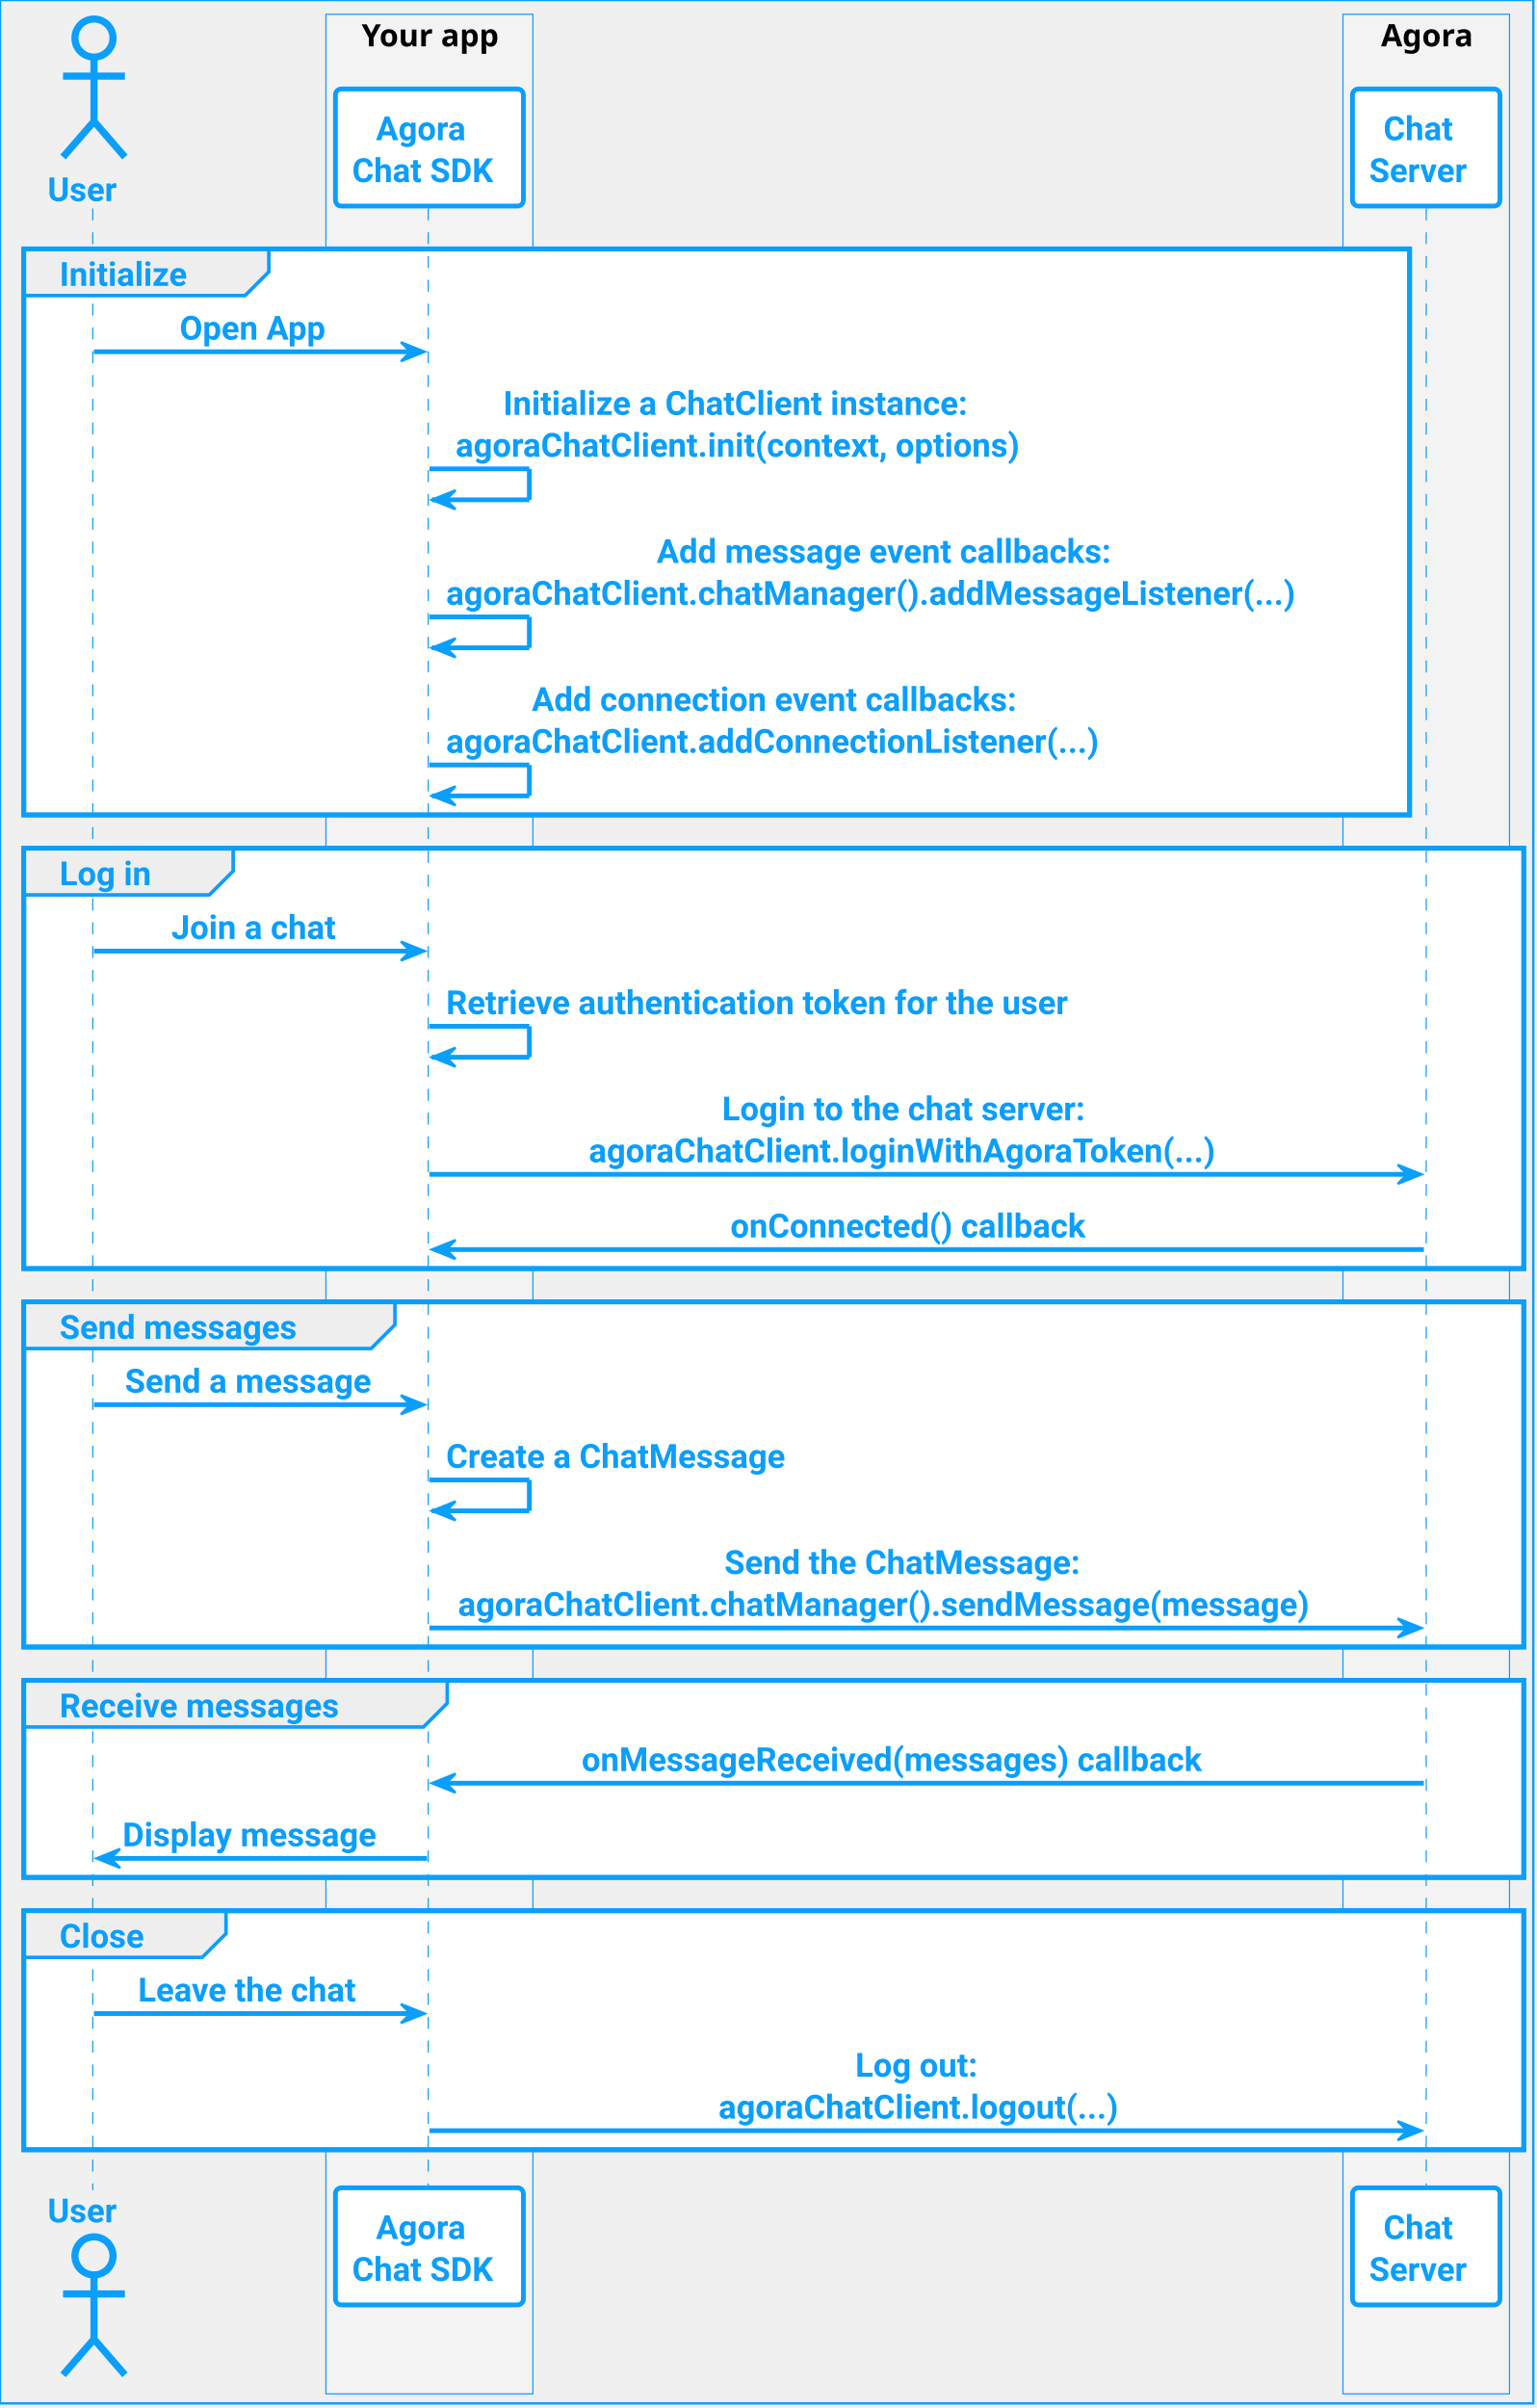
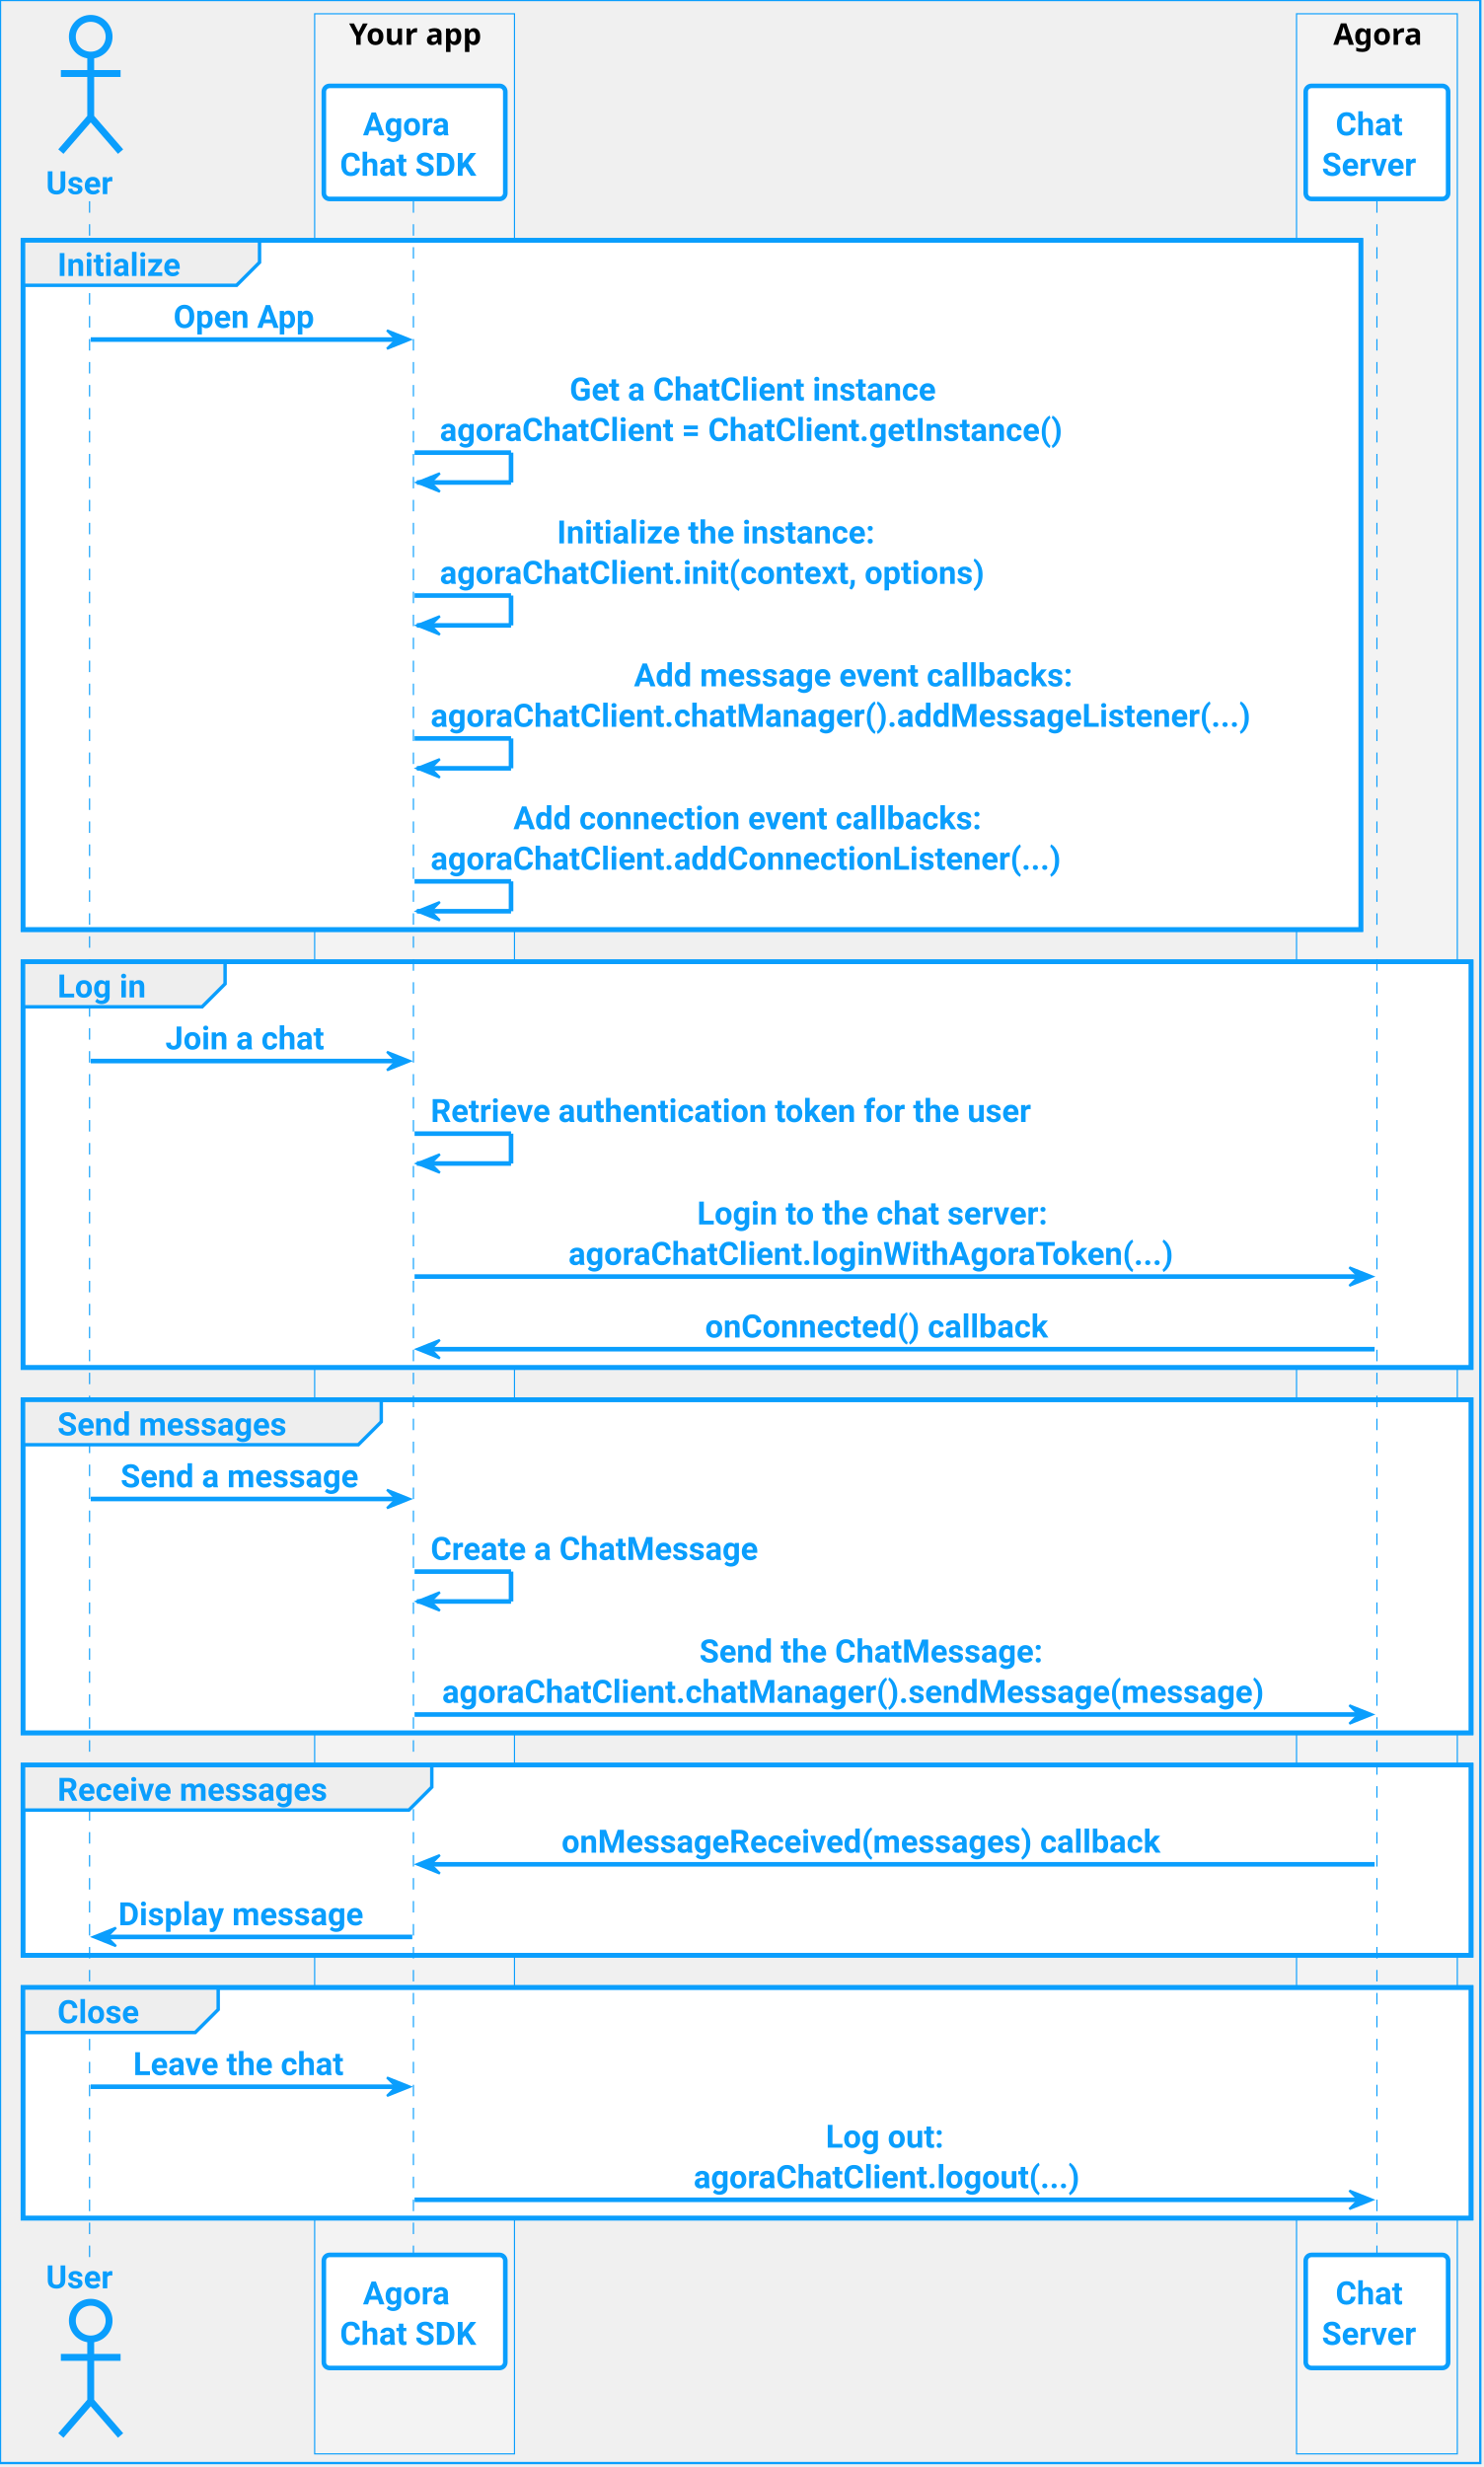
- <svg xmlns="http://www.w3.org/2000/svg" contentStyleType="text/css" height="1012px" preserveAspectRatio="none" style="width:646px;height:1012px;" version="1.1" viewBox="0 0 646 1012" width="646px" zoomAndPan="magnify">
+ <svg xmlns="http://www.w3.org/2000/svg" contentStyleType="text/css" height="1074px" preserveAspectRatio="none" style="width:646px;height:1074px;" version="1.1" viewBox="0 0 646 1074" width="646px" zoomAndPan="magnify">
  <defs />
  <g>
-     <rect fill="none" height="1010.062" style="stroke:#0A9EFD;stroke-width:1.0;" width="644.5" x="0" y="0" />
-     <rect fill="#F3F3F3" height="1000.062" style="stroke:#0A9EFD;stroke-width:0.5;" width="87" x="137" y="6" />
+     <rect fill="none" height="1072.281" style="stroke:#0A9EFD;stroke-width:1.0;" width="644.5" x="0" y="0" />
+     <rect fill="#F3F3F3" height="1062.281" style="stroke:#0A9EFD;stroke-width:0.5;" width="87" x="137" y="6" />
    <text fill="#000000" font-family="sans-serif" font-size="13" font-weight="bold" lengthAdjust="spacing" textLength="57" x="152" y="19.495">Your app</text>
-     <rect fill="#F3F3F3" height="1000.062" style="stroke:#0A9EFD;stroke-width:0.5;" width="70" x="564.5" y="6" />
+     <rect fill="#F3F3F3" height="1062.281" style="stroke:#0A9EFD;stroke-width:0.5;" width="70" x="564.5" y="6" />
    <text fill="#000000" font-family="sans-serif" font-size="13" font-weight="bold" lengthAdjust="spacing" textLength="38" x="580.5" y="19.495">Agora</text>
-     <rect fill="#FFFFFF" height="237.875" style="stroke:#0A9EFD;stroke-width:2.0;" width="582.5" x="10" y="104.609" />
-     <rect fill="#FFFFFF" height="176.656" style="stroke:#0A9EFD;stroke-width:2.0;" width="630.5" x="10" y="356.484" />
-     <rect fill="#FFFFFF" height="145.047" style="stroke:#0A9EFD;stroke-width:2.0;" width="630.5" x="10" y="547.141" />
-     <rect fill="#FFFFFF" height="82.828" style="stroke:#0A9EFD;stroke-width:2.0;" width="630.5" x="10" y="706.188" />
-     <rect fill="#FFFFFF" height="100.438" style="stroke:#0A9EFD;stroke-width:2.0;" width="630.5" x="10" y="803.016" />
-     <line style="stroke:#0A9EFD;stroke-width:0.5;stroke-dasharray:5.0,5.0;" x1="39" x2="39" y1="87.609" y2="920.453" />
-     <line style="stroke:#0A9EFD;stroke-width:0.5;stroke-dasharray:5.0,5.0;" x1="180" x2="180" y1="87.609" y2="920.453" />
-     <line style="stroke:#0A9EFD;stroke-width:0.5;stroke-dasharray:5.0,5.0;" x1="599.5" x2="599.5" y1="87.609" y2="920.453" />
+     <rect fill="#FFFFFF" height="300.094" style="stroke:#0A9EFD;stroke-width:2.0;" width="582.5" x="10" y="104.609" />
+     <rect fill="#FFFFFF" height="176.656" style="stroke:#0A9EFD;stroke-width:2.0;" width="630.5" x="10" y="418.703" />
+     <rect fill="#FFFFFF" height="145.047" style="stroke:#0A9EFD;stroke-width:2.0;" width="630.5" x="10" y="609.359" />
+     <rect fill="#FFFFFF" height="82.828" style="stroke:#0A9EFD;stroke-width:2.0;" width="630.5" x="10" y="768.406" />
+     <rect fill="#FFFFFF" height="100.438" style="stroke:#0A9EFD;stroke-width:2.0;" width="630.5" x="10" y="865.234" />
+     <line style="stroke:#0A9EFD;stroke-width:0.5;stroke-dasharray:5.0,5.0;" x1="39" x2="39" y1="87.609" y2="982.672" />
+     <line style="stroke:#0A9EFD;stroke-width:0.5;stroke-dasharray:5.0,5.0;" x1="180" x2="180" y1="87.609" y2="982.672" />
+     <line style="stroke:#0A9EFD;stroke-width:0.5;stroke-dasharray:5.0,5.0;" x1="599.5" x2="599.5" y1="87.609" y2="982.672" />
    <text fill="#0A9EFD" font-family="Roboto" font-size="14" font-weight="bold" lengthAdjust="spacing" textLength="33" x="20" y="84.533">User</text>
    <ellipse cx="39.5" cy="16" fill="none" rx="8" ry="8" style="stroke:#0A9EFD;stroke-width:3.0;" />
    <path d="M39.5,24 L39.5,51 M26.5,32 L52.5,32 M39.5,51 L26.5,66 M39.5,51 L52.5,66 " fill="none" style="stroke:#0A9EFD;stroke-width:3.0;" />
-     <text fill="#0A9EFD" font-family="Roboto" font-size="14" font-weight="bold" lengthAdjust="spacing" textLength="33" x="20" y="933.986">User</text>
-     <ellipse cx="39.5" cy="948.062" fill="none" rx="8" ry="8" style="stroke:#0A9EFD;stroke-width:3.0;" />
-     <path d="M39.5,956.062 L39.5,983.062 M26.5,964.062 L52.5,964.062 M39.5,983.062 L26.5,998.062 M39.5,983.062 L52.5,998.062 " fill="none" style="stroke:#0A9EFD;stroke-width:3.0;" />
+     <text fill="#0A9EFD" font-family="Roboto" font-size="14" font-weight="bold" lengthAdjust="spacing" textLength="33" x="20" y="996.205">User</text>
+     <ellipse cx="39.5" cy="1010.281" fill="none" rx="8" ry="8" style="stroke:#0A9EFD;stroke-width:3.0;" />
+     <path d="M39.5,1018.281 L39.5,1045.281 M26.5,1026.281 L52.5,1026.281 M39.5,1045.281 L26.5,1060.281 M39.5,1045.281 L52.5,1060.281 " fill="none" style="stroke:#0A9EFD;stroke-width:3.0;" />
    <rect fill="#FFFFFF" height="49.219" rx="2.5" ry="2.5" style="stroke:#0A9EFD;stroke-width:2.0;" width="79" x="141" y="37.391" />
    <text fill="#0A9EFD" font-family="Roboto" font-size="14" font-weight="bold" lengthAdjust="spacing" textLength="41" x="158" y="58.924">Agora</text>
    <text fill="#0A9EFD" font-family="Roboto" font-size="14" font-weight="bold" lengthAdjust="spacing" textLength="65" x="148" y="76.533">Chat SDK</text>
-     <rect fill="#FFFFFF" height="49.219" rx="2.5" ry="2.5" style="stroke:#0A9EFD;stroke-width:2.0;" width="79" x="141" y="919.453" />
-     <text fill="#0A9EFD" font-family="Roboto" font-size="14" font-weight="bold" lengthAdjust="spacing" textLength="41" x="158" y="940.986">Agora</text>
-     <text fill="#0A9EFD" font-family="Roboto" font-size="14" font-weight="bold" lengthAdjust="spacing" textLength="65" x="148" y="958.596">Chat SDK</text>
+     <rect fill="#FFFFFF" height="49.219" rx="2.5" ry="2.5" style="stroke:#0A9EFD;stroke-width:2.0;" width="79" x="141" y="981.672" />
+     <text fill="#0A9EFD" font-family="Roboto" font-size="14" font-weight="bold" lengthAdjust="spacing" textLength="41" x="158" y="1003.205">Agora</text>
+     <text fill="#0A9EFD" font-family="Roboto" font-size="14" font-weight="bold" lengthAdjust="spacing" textLength="65" x="148" y="1020.814">Chat SDK</text>
    <rect fill="#FFFFFF" height="49.219" rx="2.5" ry="2.5" style="stroke:#0A9EFD;stroke-width:2.0;" width="62" x="568.5" y="37.391" />
    <text fill="#0A9EFD" font-family="Roboto" font-size="14" font-weight="bold" lengthAdjust="spacing" textLength="32" x="581.5" y="58.924">Chat</text>
    <text fill="#0A9EFD" font-family="Roboto" font-size="14" font-weight="bold" lengthAdjust="spacing" textLength="48" x="575.5" y="76.533">Server</text>
-     <rect fill="#FFFFFF" height="49.219" rx="2.5" ry="2.5" style="stroke:#0A9EFD;stroke-width:2.0;" width="62" x="568.5" y="919.453" />
-     <text fill="#0A9EFD" font-family="Roboto" font-size="14" font-weight="bold" lengthAdjust="spacing" textLength="32" x="581.5" y="940.986">Chat</text>
-     <text fill="#0A9EFD" font-family="Roboto" font-size="14" font-weight="bold" lengthAdjust="spacing" textLength="48" x="575.5" y="958.596">Server</text>
+     <rect fill="#FFFFFF" height="49.219" rx="2.5" ry="2.5" style="stroke:#0A9EFD;stroke-width:2.0;" width="62" x="568.5" y="981.672" />
+     <text fill="#0A9EFD" font-family="Roboto" font-size="14" font-weight="bold" lengthAdjust="spacing" textLength="32" x="581.5" y="1003.205">Chat</text>
+     <text fill="#0A9EFD" font-family="Roboto" font-size="14" font-weight="bold" lengthAdjust="spacing" textLength="48" x="575.5" y="1020.814">Server</text>
    <path d="M10,104.609 L113,104.609 L113,114.219 L103,124.219 L10,124.219 L10,104.609 " fill="#EEEEEE" style="stroke:#0A9EFD;stroke-width:1.5;" />
-     <rect fill="none" height="237.875" style="stroke:#0A9EFD;stroke-width:2.0;" width="582.5" x="10" y="104.609" />
+     <rect fill="none" height="300.094" style="stroke:#0A9EFD;stroke-width:2.0;" width="582.5" x="10" y="104.609" />
    <text fill="#0A9EFD" font-family="Roboto" font-size="14" font-weight="bold" lengthAdjust="spacing" textLength="58" x="25" y="120.143">Initialize</text>
    <polygon fill="#0A9EFD" points="168.5,143.828,178.5,147.828,168.5,151.828,172.5,147.828" style="stroke:#0A9EFD;stroke-width:1.0;" />
    <line style="stroke:#0A9EFD;stroke-width:2.0;" x1="39.5" x2="174.5" y1="147.828" y2="147.828" />
    <text fill="#0A9EFD" font-family="Roboto" font-size="14" font-weight="bold" lengthAdjust="spacing" textLength="69" x="75.5" y="142.752">Open App</text>
    <line style="stroke:#0A9EFD;stroke-width:2.0;" x1="180.5" x2="222.5" y1="197.047" y2="197.047" />
    <line style="stroke:#0A9EFD;stroke-width:2.0;" x1="222.5" x2="222.5" y1="197.047" y2="210.047" />
    <line style="stroke:#0A9EFD;stroke-width:2.0;" x1="181.5" x2="222.5" y1="210.047" y2="210.047" />
    <polygon fill="#0A9EFD" points="191.5,206.047,181.5,210.047,191.5,214.047,187.5,210.047" style="stroke:#0A9EFD;stroke-width:1.0;" />
-     <text fill="#0A9EFD" font-family="Roboto" font-size="14" font-weight="bold" lengthAdjust="spacing" textLength="215" x="211.5" y="174.361">Initialize a ChatClient instance:</text>
-     <text fill="#0A9EFD" font-family="Roboto" font-size="14" font-weight="bold" lengthAdjust="spacing" textLength="263" x="191.5" y="191.971">agoraChatClient.init(context, options)</text>
+     <text fill="#0A9EFD" font-family="Roboto" font-size="14" font-weight="bold" lengthAdjust="spacing" textLength="178" x="248" y="174.361">Get a ChatClient instance</text>
+     <text fill="#0A9EFD" font-family="Roboto" font-size="14" font-weight="bold" lengthAdjust="spacing" textLength="299" x="191.5" y="191.971">agoraChatClient = ChatClient.getInstance()</text>
    <line style="stroke:#0A9EFD;stroke-width:2.0;" x1="180.5" x2="222.5" y1="259.266" y2="259.266" />
    <line style="stroke:#0A9EFD;stroke-width:2.0;" x1="222.5" x2="222.5" y1="259.266" y2="272.266" />
    <line style="stroke:#0A9EFD;stroke-width:2.0;" x1="181.5" x2="222.5" y1="272.266" y2="272.266" />
    <polygon fill="#0A9EFD" points="191.5,268.266,181.5,272.266,191.5,276.266,187.5,272.266" style="stroke:#0A9EFD;stroke-width:1.0;" />
-     <text fill="#0A9EFD" font-family="Roboto" font-size="14" font-weight="bold" lengthAdjust="spacing" textLength="212" x="276" y="236.58">Add message event callbacks:</text>
-     <text fill="#0A9EFD" font-family="Roboto" font-size="14" font-weight="bold" lengthAdjust="spacing" textLength="393" x="187.5" y="254.19">agoraChatClient.chatManager().addMessageListener(...)</text>
+     <text fill="#0A9EFD" font-family="Roboto" font-size="14" font-weight="bold" lengthAdjust="spacing" textLength="153" x="242.5" y="236.58">Initialize the instance:</text>
+     <text fill="#0A9EFD" font-family="Roboto" font-size="14" font-weight="bold" lengthAdjust="spacing" textLength="263" x="191.5" y="254.19">agoraChatClient.init(context, options)</text>
    <line style="stroke:#0A9EFD;stroke-width:2.0;" x1="180.5" x2="222.5" y1="321.484" y2="321.484" />
    <line style="stroke:#0A9EFD;stroke-width:2.0;" x1="222.5" x2="222.5" y1="321.484" y2="334.484" />
    <line style="stroke:#0A9EFD;stroke-width:2.0;" x1="181.5" x2="222.5" y1="334.484" y2="334.484" />
    <polygon fill="#0A9EFD" points="191.5,330.484,181.5,334.484,191.5,338.484,187.5,334.484" style="stroke:#0A9EFD;stroke-width:1.0;" />
-     <text fill="#0A9EFD" font-family="Roboto" font-size="14" font-weight="bold" lengthAdjust="spacing" textLength="228" x="223.5" y="298.799">Add connection event callbacks:</text>
-     <text fill="#0A9EFD" font-family="Roboto" font-size="14" font-weight="bold" lengthAdjust="spacing" textLength="304" x="187.5" y="316.408">agoraChatClient.addConnectionListener(...)</text>
-     <path d="M10,356.484 L98,356.484 L98,366.094 L88,376.094 L10,376.094 L10,356.484 " fill="#EEEEEE" style="stroke:#0A9EFD;stroke-width:1.5;" />
-     <rect fill="none" height="176.656" style="stroke:#0A9EFD;stroke-width:2.0;" width="630.5" x="10" y="356.484" />
-     <text fill="#0A9EFD" font-family="Roboto" font-size="14" font-weight="bold" lengthAdjust="spacing" textLength="43" x="25" y="372.018">Log in</text>
-     <polygon fill="#0A9EFD" points="168.5,395.703,178.5,399.703,168.5,403.703,172.5,399.703" style="stroke:#0A9EFD;stroke-width:1.0;" />
-     <line style="stroke:#0A9EFD;stroke-width:2.0;" x1="39.5" x2="174.5" y1="399.703" y2="399.703" />
-     <text fill="#0A9EFD" font-family="Roboto" font-size="14" font-weight="bold" lengthAdjust="spacing" textLength="76" x="72" y="394.627">Join a chat</text>
-     <line style="stroke:#0A9EFD;stroke-width:2.0;" x1="180.5" x2="222.5" y1="431.312" y2="431.312" />
-     <line style="stroke:#0A9EFD;stroke-width:2.0;" x1="222.5" x2="222.5" y1="431.312" y2="444.312" />
-     <line style="stroke:#0A9EFD;stroke-width:2.0;" x1="181.5" x2="222.5" y1="444.312" y2="444.312" />
-     <polygon fill="#0A9EFD" points="191.5,440.312,181.5,444.312,191.5,448.312,187.5,444.312" style="stroke:#0A9EFD;stroke-width:1.0;" />
-     <text fill="#0A9EFD" font-family="Roboto" font-size="14" font-weight="bold" lengthAdjust="spacing" textLength="297" x="187.5" y="426.236">Retrieve authentication token for the user</text>
-     <polygon fill="#0A9EFD" points="587.5,489.531,597.5,493.531,587.5,497.531,591.5,493.531" style="stroke:#0A9EFD;stroke-width:1.0;" />
-     <line style="stroke:#0A9EFD;stroke-width:2.0;" x1="180.5" x2="593.5" y1="493.531" y2="493.531" />
-     <text fill="#0A9EFD" font-family="Roboto" font-size="14" font-weight="bold" lengthAdjust="spacing" textLength="173" x="303.5" y="470.846">Login to the chat server:</text>
-     <text fill="#0A9EFD" font-family="Roboto" font-size="14" font-weight="bold" lengthAdjust="spacing" textLength="289" x="247.5" y="488.455">agoraChatClient.loginWithAgoraToken(...)</text>
-     <polygon fill="#0A9EFD" points="191.5,521.141,181.5,525.141,191.5,529.141,187.5,525.141" style="stroke:#0A9EFD;stroke-width:1.0;" />
-     <line style="stroke:#0A9EFD;stroke-width:2.0;" x1="185.5" x2="598.5" y1="525.141" y2="525.141" />
-     <text fill="#0A9EFD" font-family="Roboto" font-size="14" font-weight="bold" lengthAdjust="spacing" textLength="166" x="307" y="520.064">onConnected() callback</text>
-     <path d="M10,547.141 L166,547.141 L166,556.75 L156,566.75 L10,566.75 L10,547.141 " fill="#EEEEEE" style="stroke:#0A9EFD;stroke-width:1.5;" />
-     <rect fill="none" height="145.047" style="stroke:#0A9EFD;stroke-width:2.0;" width="630.5" x="10" y="547.141" />
-     <text fill="#0A9EFD" font-family="Roboto" font-size="14" font-weight="bold" lengthAdjust="spacing" textLength="111" x="25" y="562.674">Send messages</text>
-     <polygon fill="#0A9EFD" points="168.5,586.359,178.5,590.359,168.5,594.359,172.5,590.359" style="stroke:#0A9EFD;stroke-width:1.0;" />
-     <line style="stroke:#0A9EFD;stroke-width:2.0;" x1="39.5" x2="174.5" y1="590.359" y2="590.359" />
-     <text fill="#0A9EFD" font-family="Roboto" font-size="14" font-weight="bold" lengthAdjust="spacing" textLength="115" x="52.5" y="585.283">Send a message</text>
-     <line style="stroke:#0A9EFD;stroke-width:2.0;" x1="180.5" x2="222.5" y1="621.969" y2="621.969" />
-     <line style="stroke:#0A9EFD;stroke-width:2.0;" x1="222.5" x2="222.5" y1="621.969" y2="634.969" />
-     <line style="stroke:#0A9EFD;stroke-width:2.0;" x1="181.5" x2="222.5" y1="634.969" y2="634.969" />
-     <polygon fill="#0A9EFD" points="191.5,630.969,181.5,634.969,191.5,638.969,187.5,634.969" style="stroke:#0A9EFD;stroke-width:1.0;" />
-     <text fill="#0A9EFD" font-family="Roboto" font-size="14" font-weight="bold" lengthAdjust="spacing" textLength="159" x="187.5" y="616.893">Create a ChatMessage</text>
-     <polygon fill="#0A9EFD" points="587.5,680.188,597.5,684.188,587.5,688.188,591.5,684.188" style="stroke:#0A9EFD;stroke-width:1.0;" />
-     <line style="stroke:#0A9EFD;stroke-width:2.0;" x1="180.5" x2="593.5" y1="684.188" y2="684.188" />
-     <text fill="#0A9EFD" font-family="Roboto" font-size="14" font-weight="bold" lengthAdjust="spacing" textLength="167" x="304.5" y="661.502">Send the ChatMessage:</text>
-     <text fill="#0A9EFD" font-family="Roboto" font-size="14" font-weight="bold" lengthAdjust="spacing" textLength="395" x="192.5" y="679.111">agoraChatClient.chatManager().sendMessage(message)</text>
-     <path d="M10,706.188 L188,706.188 L188,715.797 L178,725.797 L10,725.797 L10,706.188 " fill="#EEEEEE" style="stroke:#0A9EFD;stroke-width:1.5;" />
-     <rect fill="none" height="82.828" style="stroke:#0A9EFD;stroke-width:2.0;" width="630.5" x="10" y="706.188" />
-     <text fill="#0A9EFD" font-family="Roboto" font-size="14" font-weight="bold" lengthAdjust="spacing" textLength="133" x="25" y="721.721">Receive messages</text>
-     <polygon fill="#0A9EFD" points="191.5,745.406,181.5,749.406,191.5,753.406,187.5,749.406" style="stroke:#0A9EFD;stroke-width:1.0;" />
-     <line style="stroke:#0A9EFD;stroke-width:2.0;" x1="185.5" x2="598.5" y1="749.406" y2="749.406" />
-     <text fill="#0A9EFD" font-family="Roboto" font-size="14" font-weight="bold" lengthAdjust="spacing" textLength="291" x="244.5" y="744.33">onMessageReceived(messages) callback</text>
-     <polygon fill="#0A9EFD" points="50.5,777.016,40.5,781.016,50.5,785.016,46.5,781.016" style="stroke:#0A9EFD;stroke-width:1.0;" />
-     <line style="stroke:#0A9EFD;stroke-width:2.0;" x1="44.5" x2="179.5" y1="781.016" y2="781.016" />
-     <text fill="#0A9EFD" font-family="Roboto" font-size="14" font-weight="bold" lengthAdjust="spacing" textLength="117" x="51.5" y="775.939">Display message</text>
-     <path d="M10,803.016 L95,803.016 L95,812.625 L85,822.625 L10,822.625 L10,803.016 " fill="#EEEEEE" style="stroke:#0A9EFD;stroke-width:1.5;" />
-     <rect fill="none" height="100.438" style="stroke:#0A9EFD;stroke-width:2.0;" width="630.5" x="10" y="803.016" />
-     <text fill="#0A9EFD" font-family="Roboto" font-size="14" font-weight="bold" lengthAdjust="spacing" textLength="40" x="25" y="818.549">Close</text>
-     <polygon fill="#0A9EFD" points="168.5,842.234,178.5,846.234,168.5,850.234,172.5,846.234" style="stroke:#0A9EFD;stroke-width:1.0;" />
-     <line style="stroke:#0A9EFD;stroke-width:2.0;" x1="39.5" x2="174.5" y1="846.234" y2="846.234" />
-     <text fill="#0A9EFD" font-family="Roboto" font-size="14" font-weight="bold" lengthAdjust="spacing" textLength="104" x="58" y="841.158">Leave the chat</text>
-     <polygon fill="#0A9EFD" points="587.5,891.453,597.5,895.453,587.5,899.453,591.5,895.453" style="stroke:#0A9EFD;stroke-width:1.0;" />
-     <line style="stroke:#0A9EFD;stroke-width:2.0;" x1="180.5" x2="593.5" y1="895.453" y2="895.453" />
-     <text fill="#0A9EFD" font-family="Roboto" font-size="14" font-weight="bold" lengthAdjust="spacing" textLength="57" x="359.5" y="872.768">Log out:</text>
-     <text fill="#0A9EFD" font-family="Roboto" font-size="14" font-weight="bold" lengthAdjust="spacing" textLength="184" x="302" y="890.377">agoraChatClient.logout(...)</text>
+     <text fill="#0A9EFD" font-family="Roboto" font-size="14" font-weight="bold" lengthAdjust="spacing" textLength="212" x="276" y="298.799">Add message event callbacks:</text>
+     <text fill="#0A9EFD" font-family="Roboto" font-size="14" font-weight="bold" lengthAdjust="spacing" textLength="393" x="187.5" y="316.408">agoraChatClient.chatManager().addMessageListener(...)</text>
+     <line style="stroke:#0A9EFD;stroke-width:2.0;" x1="180.5" x2="222.5" y1="383.703" y2="383.703" />
+     <line style="stroke:#0A9EFD;stroke-width:2.0;" x1="222.5" x2="222.5" y1="383.703" y2="396.703" />
+     <line style="stroke:#0A9EFD;stroke-width:2.0;" x1="181.5" x2="222.5" y1="396.703" y2="396.703" />
+     <polygon fill="#0A9EFD" points="191.5,392.703,181.5,396.703,191.5,400.703,187.5,396.703" style="stroke:#0A9EFD;stroke-width:1.0;" />
+     <text fill="#0A9EFD" font-family="Roboto" font-size="14" font-weight="bold" lengthAdjust="spacing" textLength="228" x="223.5" y="361.018">Add connection event callbacks:</text>
+     <text fill="#0A9EFD" font-family="Roboto" font-size="14" font-weight="bold" lengthAdjust="spacing" textLength="304" x="187.5" y="378.627">agoraChatClient.addConnectionListener(...)</text>
+     <path d="M10,418.703 L98,418.703 L98,428.312 L88,438.312 L10,438.312 L10,418.703 " fill="#EEEEEE" style="stroke:#0A9EFD;stroke-width:1.5;" />
+     <rect fill="none" height="176.656" style="stroke:#0A9EFD;stroke-width:2.0;" width="630.5" x="10" y="418.703" />
+     <text fill="#0A9EFD" font-family="Roboto" font-size="14" font-weight="bold" lengthAdjust="spacing" textLength="43" x="25" y="434.236">Log in</text>
+     <polygon fill="#0A9EFD" points="168.5,457.922,178.5,461.922,168.5,465.922,172.5,461.922" style="stroke:#0A9EFD;stroke-width:1.0;" />
+     <line style="stroke:#0A9EFD;stroke-width:2.0;" x1="39.5" x2="174.5" y1="461.922" y2="461.922" />
+     <text fill="#0A9EFD" font-family="Roboto" font-size="14" font-weight="bold" lengthAdjust="spacing" textLength="76" x="72" y="456.846">Join a chat</text>
+     <line style="stroke:#0A9EFD;stroke-width:2.0;" x1="180.5" x2="222.5" y1="493.531" y2="493.531" />
+     <line style="stroke:#0A9EFD;stroke-width:2.0;" x1="222.5" x2="222.5" y1="493.531" y2="506.531" />
+     <line style="stroke:#0A9EFD;stroke-width:2.0;" x1="181.5" x2="222.5" y1="506.531" y2="506.531" />
+     <polygon fill="#0A9EFD" points="191.5,502.531,181.5,506.531,191.5,510.531,187.5,506.531" style="stroke:#0A9EFD;stroke-width:1.0;" />
+     <text fill="#0A9EFD" font-family="Roboto" font-size="14" font-weight="bold" lengthAdjust="spacing" textLength="297" x="187.5" y="488.455">Retrieve authentication token for the user</text>
+     <polygon fill="#0A9EFD" points="587.5,551.75,597.5,555.75,587.5,559.75,591.5,555.75" style="stroke:#0A9EFD;stroke-width:1.0;" />
+     <line style="stroke:#0A9EFD;stroke-width:2.0;" x1="180.5" x2="593.5" y1="555.75" y2="555.75" />
+     <text fill="#0A9EFD" font-family="Roboto" font-size="14" font-weight="bold" lengthAdjust="spacing" textLength="173" x="303.5" y="533.064">Login to the chat server:</text>
+     <text fill="#0A9EFD" font-family="Roboto" font-size="14" font-weight="bold" lengthAdjust="spacing" textLength="289" x="247.5" y="550.674">agoraChatClient.loginWithAgoraToken(...)</text>
+     <polygon fill="#0A9EFD" points="191.5,583.359,181.5,587.359,191.5,591.359,187.5,587.359" style="stroke:#0A9EFD;stroke-width:1.0;" />
+     <line style="stroke:#0A9EFD;stroke-width:2.0;" x1="185.5" x2="598.5" y1="587.359" y2="587.359" />
+     <text fill="#0A9EFD" font-family="Roboto" font-size="14" font-weight="bold" lengthAdjust="spacing" textLength="166" x="307" y="582.283">onConnected() callback</text>
+     <path d="M10,609.359 L166,609.359 L166,618.969 L156,628.969 L10,628.969 L10,609.359 " fill="#EEEEEE" style="stroke:#0A9EFD;stroke-width:1.5;" />
+     <rect fill="none" height="145.047" style="stroke:#0A9EFD;stroke-width:2.0;" width="630.5" x="10" y="609.359" />
+     <text fill="#0A9EFD" font-family="Roboto" font-size="14" font-weight="bold" lengthAdjust="spacing" textLength="111" x="25" y="624.893">Send messages</text>
+     <polygon fill="#0A9EFD" points="168.5,648.578,178.5,652.578,168.5,656.578,172.5,652.578" style="stroke:#0A9EFD;stroke-width:1.0;" />
+     <line style="stroke:#0A9EFD;stroke-width:2.0;" x1="39.5" x2="174.5" y1="652.578" y2="652.578" />
+     <text fill="#0A9EFD" font-family="Roboto" font-size="14" font-weight="bold" lengthAdjust="spacing" textLength="115" x="52.5" y="647.502">Send a message</text>
+     <line style="stroke:#0A9EFD;stroke-width:2.0;" x1="180.5" x2="222.5" y1="684.188" y2="684.188" />
+     <line style="stroke:#0A9EFD;stroke-width:2.0;" x1="222.5" x2="222.5" y1="684.188" y2="697.188" />
+     <line style="stroke:#0A9EFD;stroke-width:2.0;" x1="181.5" x2="222.5" y1="697.188" y2="697.188" />
+     <polygon fill="#0A9EFD" points="191.5,693.188,181.5,697.188,191.5,701.188,187.5,697.188" style="stroke:#0A9EFD;stroke-width:1.0;" />
+     <text fill="#0A9EFD" font-family="Roboto" font-size="14" font-weight="bold" lengthAdjust="spacing" textLength="159" x="187.5" y="679.111">Create a ChatMessage</text>
+     <polygon fill="#0A9EFD" points="587.5,742.406,597.5,746.406,587.5,750.406,591.5,746.406" style="stroke:#0A9EFD;stroke-width:1.0;" />
+     <line style="stroke:#0A9EFD;stroke-width:2.0;" x1="180.5" x2="593.5" y1="746.406" y2="746.406" />
+     <text fill="#0A9EFD" font-family="Roboto" font-size="14" font-weight="bold" lengthAdjust="spacing" textLength="167" x="304.5" y="723.721">Send the ChatMessage:</text>
+     <text fill="#0A9EFD" font-family="Roboto" font-size="14" font-weight="bold" lengthAdjust="spacing" textLength="395" x="192.5" y="741.33">agoraChatClient.chatManager().sendMessage(message)</text>
+     <path d="M10,768.406 L188,768.406 L188,778.016 L178,788.016 L10,788.016 L10,768.406 " fill="#EEEEEE" style="stroke:#0A9EFD;stroke-width:1.5;" />
+     <rect fill="none" height="82.828" style="stroke:#0A9EFD;stroke-width:2.0;" width="630.5" x="10" y="768.406" />
+     <text fill="#0A9EFD" font-family="Roboto" font-size="14" font-weight="bold" lengthAdjust="spacing" textLength="133" x="25" y="783.939">Receive messages</text>
+     <polygon fill="#0A9EFD" points="191.5,807.625,181.5,811.625,191.5,815.625,187.5,811.625" style="stroke:#0A9EFD;stroke-width:1.0;" />
+     <line style="stroke:#0A9EFD;stroke-width:2.0;" x1="185.5" x2="598.5" y1="811.625" y2="811.625" />
+     <text fill="#0A9EFD" font-family="Roboto" font-size="14" font-weight="bold" lengthAdjust="spacing" textLength="291" x="244.5" y="806.549">onMessageReceived(messages) callback</text>
+     <polygon fill="#0A9EFD" points="50.5,839.234,40.5,843.234,50.5,847.234,46.5,843.234" style="stroke:#0A9EFD;stroke-width:1.0;" />
+     <line style="stroke:#0A9EFD;stroke-width:2.0;" x1="44.5" x2="179.5" y1="843.234" y2="843.234" />
+     <text fill="#0A9EFD" font-family="Roboto" font-size="14" font-weight="bold" lengthAdjust="spacing" textLength="117" x="51.5" y="838.158">Display message</text>
+     <path d="M10,865.234 L95,865.234 L95,874.844 L85,884.844 L10,884.844 L10,865.234 " fill="#EEEEEE" style="stroke:#0A9EFD;stroke-width:1.5;" />
+     <rect fill="none" height="100.438" style="stroke:#0A9EFD;stroke-width:2.0;" width="630.5" x="10" y="865.234" />
+     <text fill="#0A9EFD" font-family="Roboto" font-size="14" font-weight="bold" lengthAdjust="spacing" textLength="40" x="25" y="880.768">Close</text>
+     <polygon fill="#0A9EFD" points="168.5,904.453,178.5,908.453,168.5,912.453,172.5,908.453" style="stroke:#0A9EFD;stroke-width:1.0;" />
+     <line style="stroke:#0A9EFD;stroke-width:2.0;" x1="39.5" x2="174.5" y1="908.453" y2="908.453" />
+     <text fill="#0A9EFD" font-family="Roboto" font-size="14" font-weight="bold" lengthAdjust="spacing" textLength="104" x="58" y="903.377">Leave the chat</text>
+     <polygon fill="#0A9EFD" points="587.5,953.672,597.5,957.672,587.5,961.672,591.5,957.672" style="stroke:#0A9EFD;stroke-width:1.0;" />
+     <line style="stroke:#0A9EFD;stroke-width:2.0;" x1="180.5" x2="593.5" y1="957.672" y2="957.672" />
+     <text fill="#0A9EFD" font-family="Roboto" font-size="14" font-weight="bold" lengthAdjust="spacing" textLength="57" x="359.5" y="934.986">Log out:</text>
+     <text fill="#0A9EFD" font-family="Roboto" font-size="14" font-weight="bold" lengthAdjust="spacing" textLength="184" x="302" y="952.596">agoraChatClient.logout(...)</text>
  </g>
</svg>
